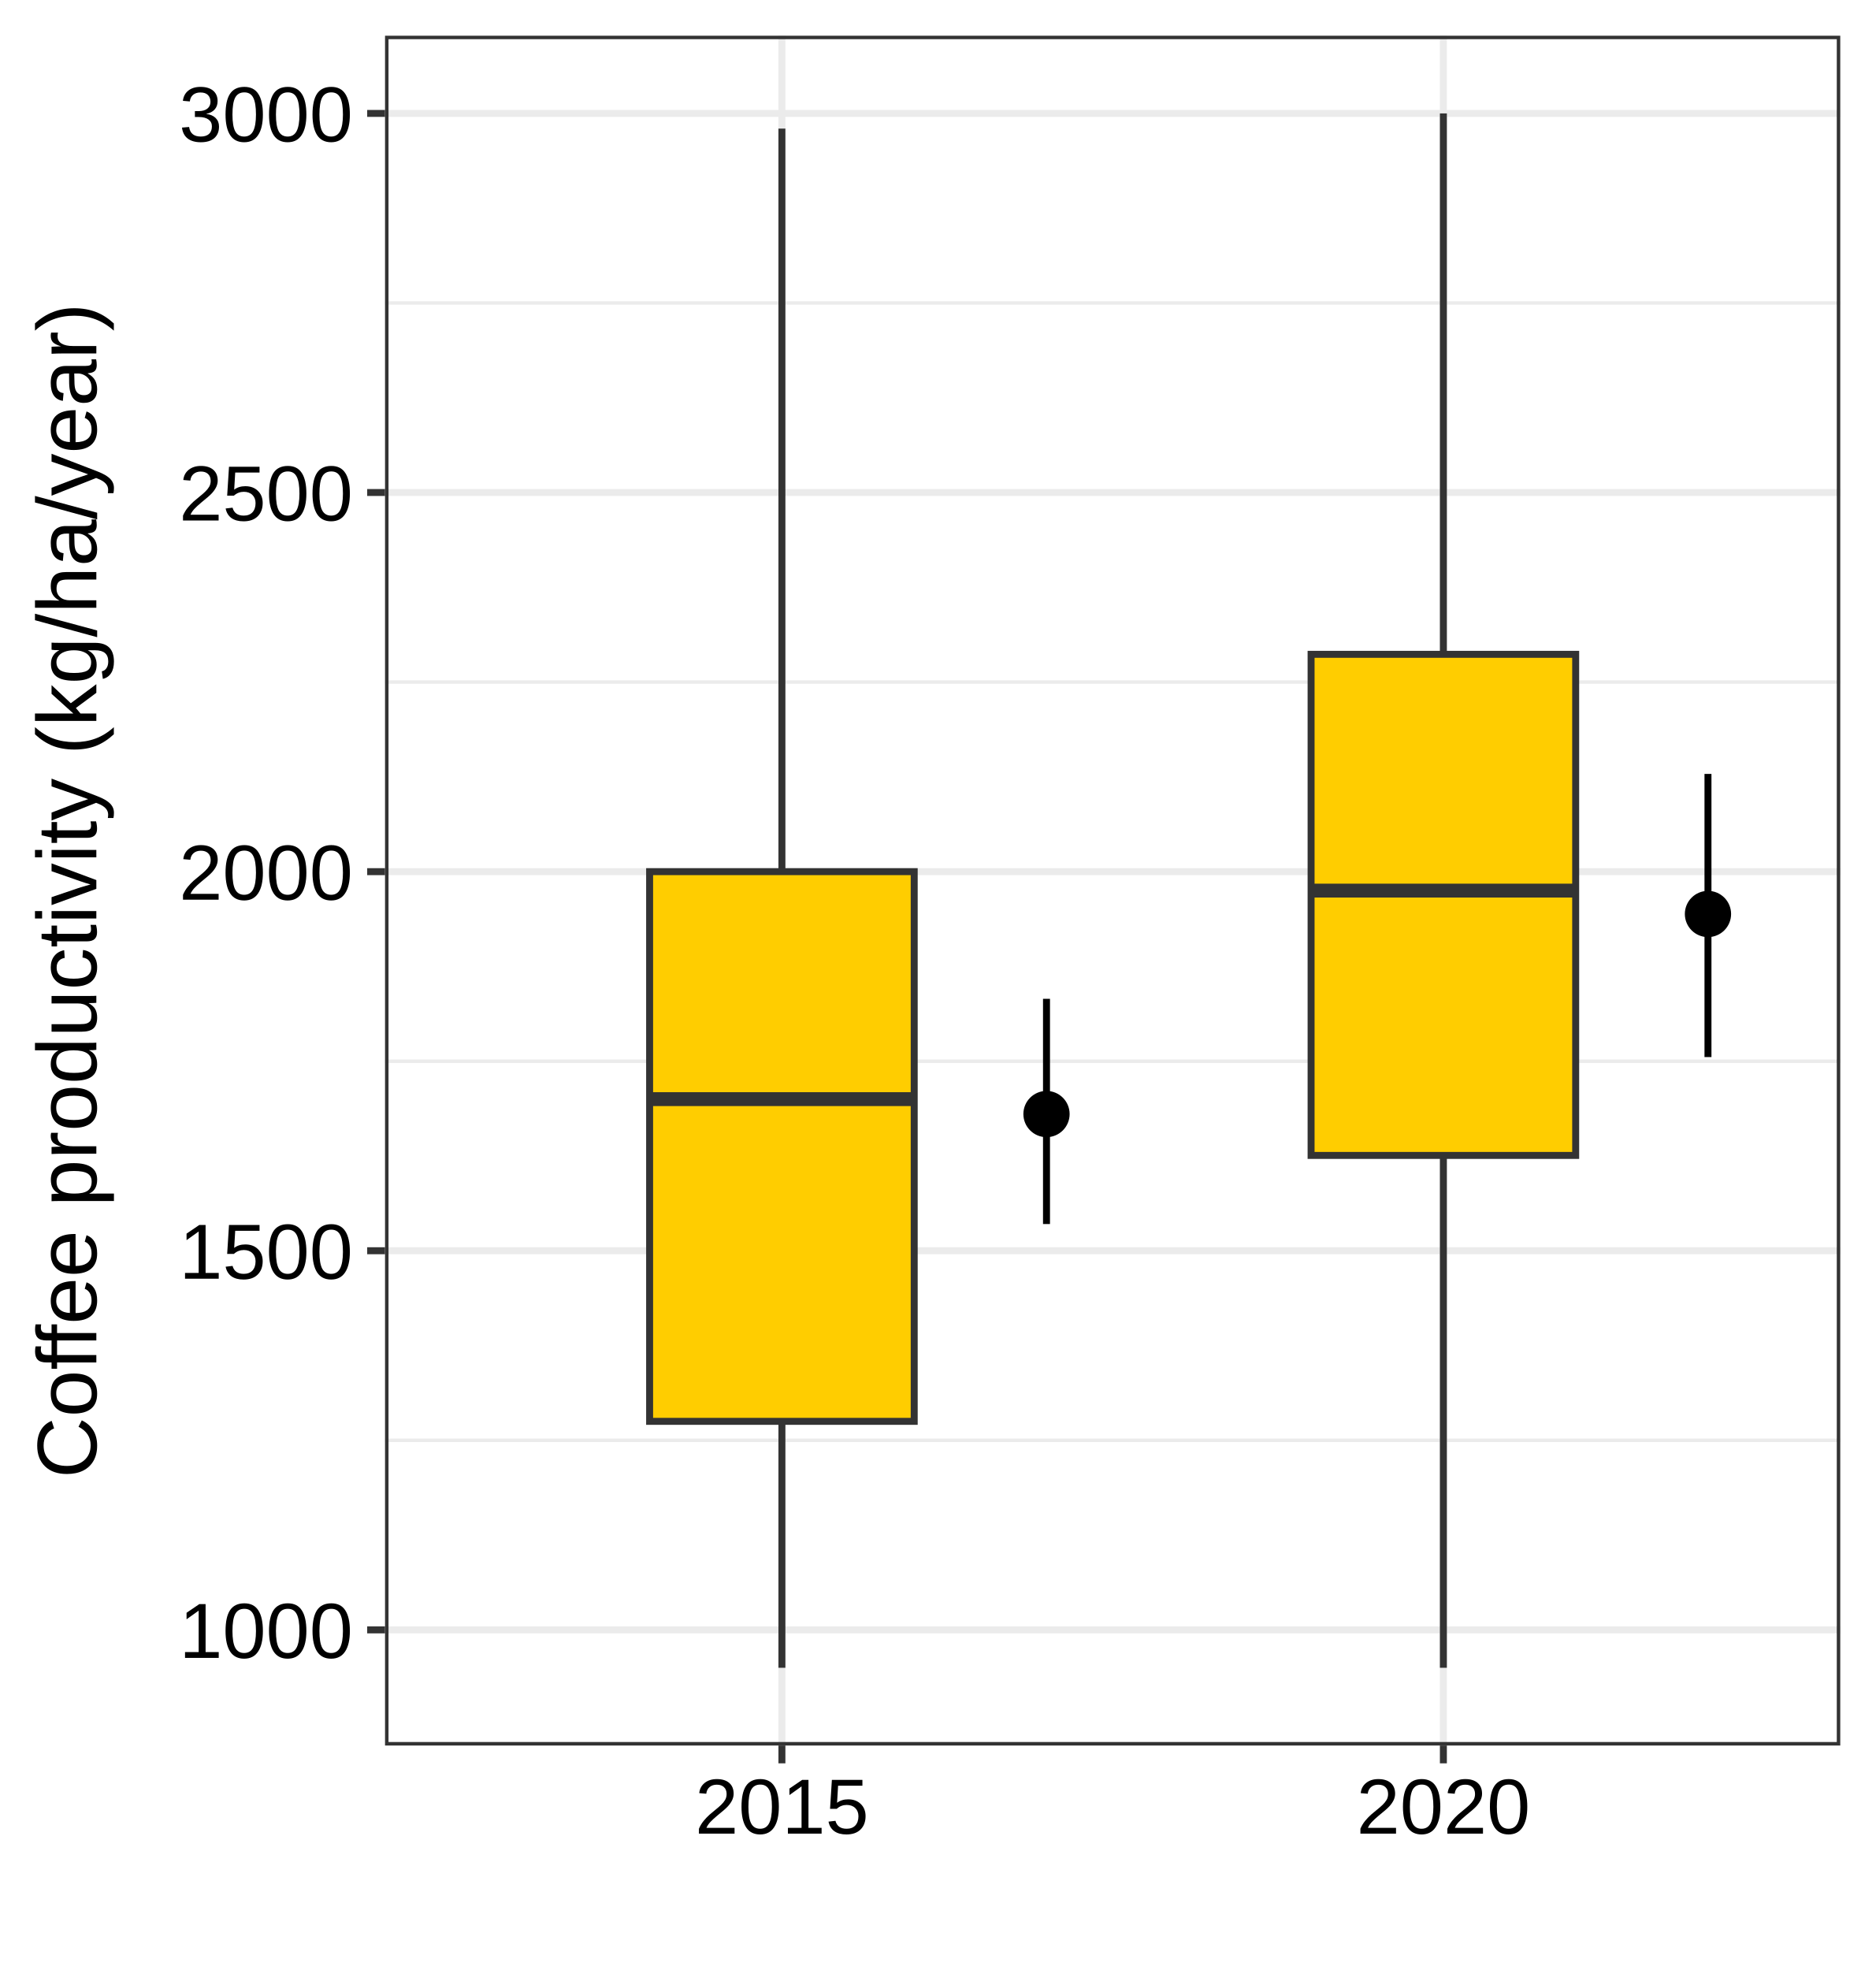
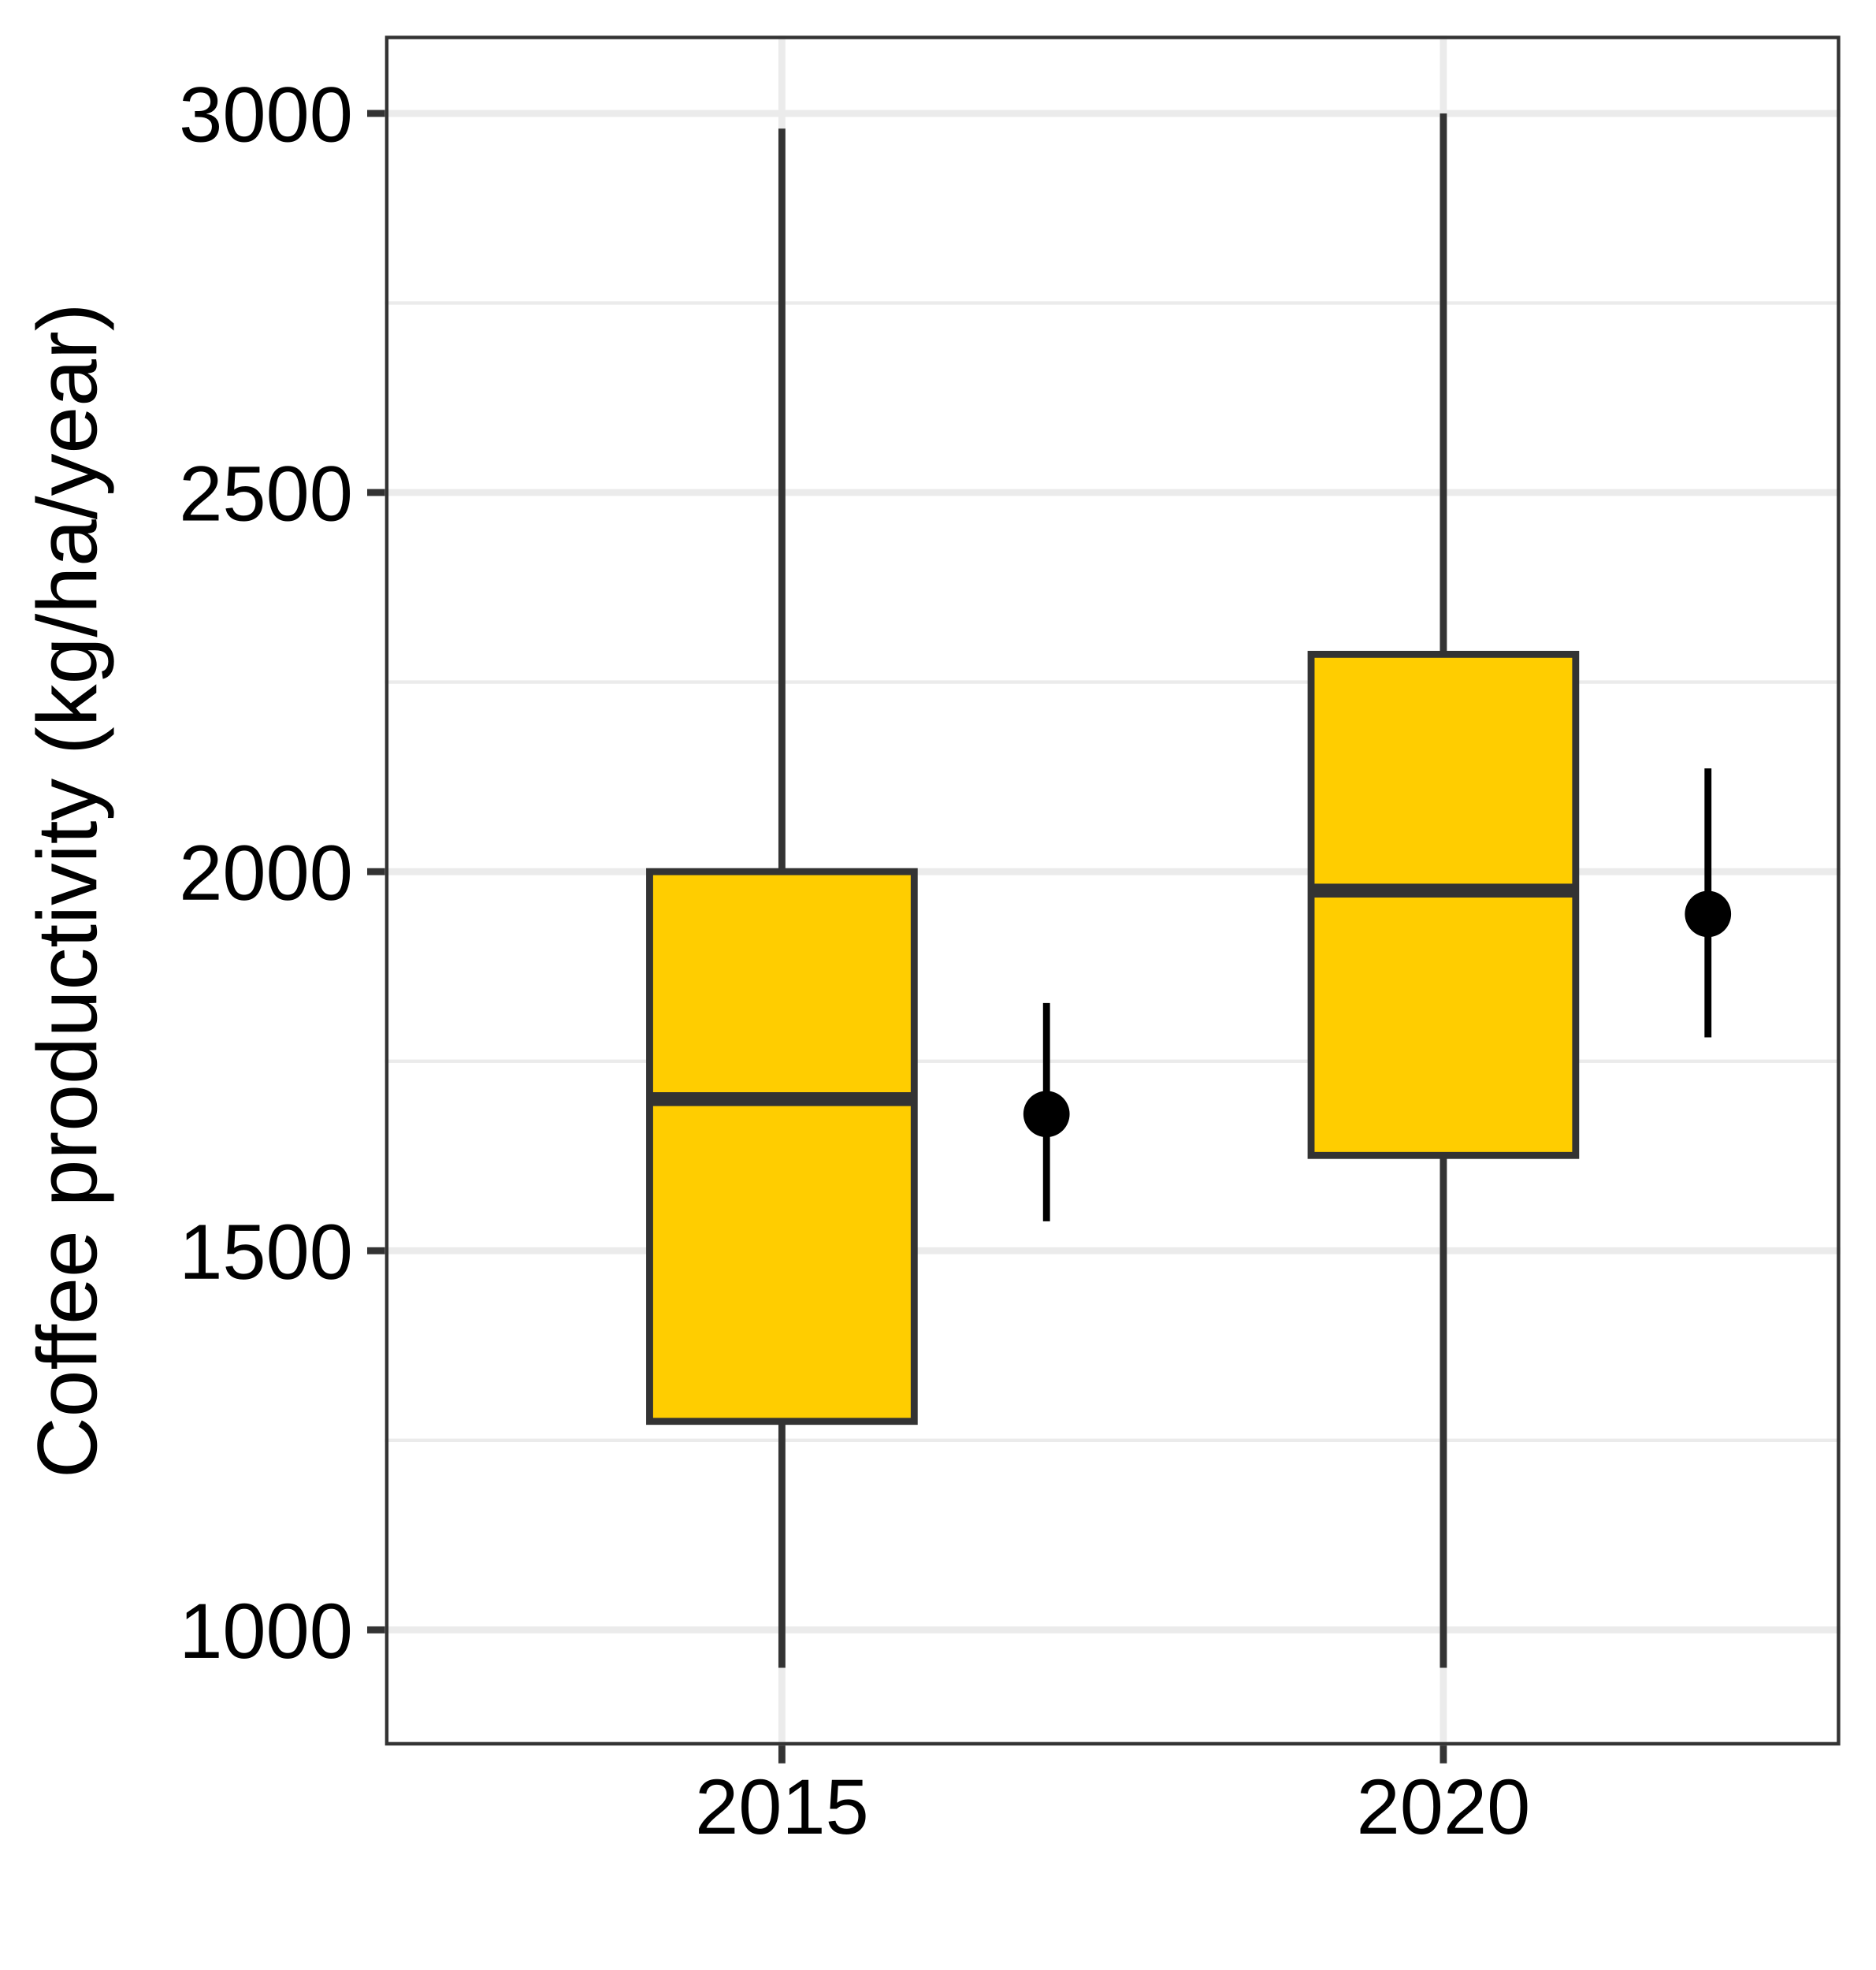
<svg xmlns="http://www.w3.org/2000/svg" width="288.00pt" height="302.40pt" viewBox="0 0 288.00 302.40">
  <g class="svglite">
    <defs>
      <style type="text/css">
    .svglite line, .svglite polyline, .svglite polygon, .svglite path, .svglite rect, .svglite circle {
      fill: none;
      stroke: #000000;
      stroke-linecap: round;
      stroke-linejoin: round;
      stroke-miterlimit: 10.00;
    }
    .svglite text {
      white-space: pre;
    }
    .svglite g.glyphgroup path {
      fill: inherit;
      stroke: none;
    }
  </style>
    </defs>
    <rect width="100%" height="100%" style="stroke: none; fill: #FFFFFF;" />
    <defs>
      <clipPath id="cpMC4wMHwyODguMDB8MC4wMHwzMDIuNDA=">
        <rect x="0.00" y="0.00" width="288.00" height="302.40" />
      </clipPath>
    </defs>
    <g clip-path="url(#cpMC4wMHwyODguMDB8MC4wMHwzMDIuNDA=)">
      <rect x="0.00" y="0.00" width="288.00" height="302.40" style="stroke-width: 1.07; stroke: #FFFFFF; fill: #FFFFFF;" />
    </g>
    <defs>
      <clipPath id="cpNTkuMTF8MjgyLjUyfDUuNDh8MjY3Ljk0">
        <rect x="59.11" y="5.48" width="223.41" height="262.46" />
      </clipPath>
    </defs>
    <g clip-path="url(#cpNTkuMTF8MjgyLjUyfDUuNDh8MjY3Ljk0)">
      <rect x="59.11" y="5.48" width="223.41" height="262.46" style="stroke-width: 1.07; stroke: none; fill: #FFFFFF;" />
      <polyline points="59.11,221.09 282.52,221.09 " style="stroke-width: 0.53; stroke: #EBEBEB; stroke-linecap: butt;" />
      <polyline points="59.11,162.90 282.52,162.90 " style="stroke-width: 0.53; stroke: #EBEBEB; stroke-linecap: butt;" />
      <polyline points="59.11,104.70 282.52,104.70 " style="stroke-width: 0.53; stroke: #EBEBEB; stroke-linecap: butt;" />
      <polyline points="59.11,46.51 282.52,46.51 " style="stroke-width: 0.53; stroke: #EBEBEB; stroke-linecap: butt;" />
      <polyline points="59.11,250.19 282.52,250.19 " style="stroke-width: 1.07; stroke: #EBEBEB; stroke-linecap: butt;" />
      <polyline points="59.11,191.99 282.52,191.99 " style="stroke-width: 1.07; stroke: #EBEBEB; stroke-linecap: butt;" />
      <polyline points="59.11,133.80 282.52,133.80 " style="stroke-width: 1.07; stroke: #EBEBEB; stroke-linecap: butt;" />
      <polyline points="59.11,75.60 282.52,75.60 " style="stroke-width: 1.07; stroke: #EBEBEB; stroke-linecap: butt;" />
      <polyline points="59.11,17.41 282.52,17.41 " style="stroke-width: 1.07; stroke: #EBEBEB; stroke-linecap: butt;" />
      <polyline points="120.04,267.94 120.04,5.48 " style="stroke-width: 1.07; stroke: #EBEBEB; stroke-linecap: butt;" />
      <polyline points="221.59,267.94 221.59,5.48 " style="stroke-width: 1.07; stroke: #EBEBEB; stroke-linecap: butt;" />
      <line x1="120.04" y1="133.80" x2="120.04" y2="19.74" style="stroke-width: 1.07; stroke: #333333; stroke-linecap: butt;" />
      <line x1="120.04" y1="218.18" x2="120.04" y2="256.01" style="stroke-width: 1.07; stroke: #333333; stroke-linecap: butt;" />
      <polygon points="99.73,133.80 99.73,218.18 140.35,218.18 140.35,133.80 99.73,133.80 " style="stroke-width: 1.07; stroke: #333333; stroke-linecap: butt; stroke-linejoin: miter; fill: #FFCD00;" />
      <line x1="99.73" y1="168.72" x2="140.35" y2="168.72" style="stroke-width: 2.13; stroke: #333333; stroke-linecap: butt; stroke-linejoin: miter;" />
      <line x1="221.59" y1="100.44" x2="221.59" y2="17.41" style="stroke-width: 1.07; stroke: #333333; stroke-linecap: butt;" />
      <line x1="221.59" y1="177.36" x2="221.59" y2="256.01" style="stroke-width: 1.07; stroke: #333333; stroke-linecap: butt;" />
      <polygon points="201.28,100.44 201.28,177.36 241.90,177.36 241.90,100.44 201.28,100.44 " style="stroke-width: 1.07; stroke: #333333; stroke-linecap: butt; stroke-linejoin: miter; fill: #FFCD00;" />
      <line x1="201.28" y1="136.71" x2="241.90" y2="136.71" style="stroke-width: 2.13; stroke: #333333; stroke-linecap: butt; stroke-linejoin: miter;" />
-       <line x1="160.66" y1="187.89" x2="160.66" y2="153.32" style="stroke-width: 1.07; stroke-linecap: butt;" />
-       <line x1="262.21" y1="162.26" x2="262.21" y2="118.80" style="stroke-width: 1.07; stroke-linecap: butt;" />
+       <line x1="160.66" y1="187.47" x2="160.66" y2="153.97" style="stroke-width: 1.07; stroke-linecap: butt;" />
+       <line x1="262.21" y1="159.24" x2="262.21" y2="117.95" style="stroke-width: 1.07; stroke-linecap: butt;" />
      <circle cx="160.66" cy="171.01" r="2.84" style="stroke-width: 1.42; fill: #000000;" />
      <circle cx="262.21" cy="140.30" r="2.84" style="stroke-width: 1.42; fill: #000000;" />
      <rect x="59.11" y="5.48" width="223.41" height="262.46" style="stroke-width: 1.07; stroke: #333333;" />
    </g>
    <g clip-path="url(#cpMC4wMHwyODguMDB8MC4wMHwzMDIuNDA=)">
      <text x="54.18" y="254.49" text-anchor="end" style="font-size: 12.00px; font-family: &quot;Arial&quot;;" textLength="26.69px" lengthAdjust="spacingAndGlyphs">1000</text>
      <text x="54.18" y="196.29" text-anchor="end" style="font-size: 12.00px; font-family: &quot;Arial&quot;;" textLength="26.69px" lengthAdjust="spacingAndGlyphs">1500</text>
      <text x="54.18" y="138.10" text-anchor="end" style="font-size: 12.00px; font-family: &quot;Arial&quot;;" textLength="26.69px" lengthAdjust="spacingAndGlyphs">2000</text>
      <text x="54.18" y="79.90" text-anchor="end" style="font-size: 12.00px; font-family: &quot;Arial&quot;;" textLength="26.69px" lengthAdjust="spacingAndGlyphs">2500</text>
      <text x="54.18" y="21.71" text-anchor="end" style="font-size: 12.00px; font-family: &quot;Arial&quot;;" textLength="26.69px" lengthAdjust="spacingAndGlyphs">3000</text>
      <polyline points="56.37,250.19 59.11,250.19 " style="stroke-width: 1.07; stroke: #333333; stroke-linecap: butt;" />
      <polyline points="56.37,191.99 59.11,191.99 " style="stroke-width: 1.07; stroke: #333333; stroke-linecap: butt;" />
      <polyline points="56.37,133.80 59.11,133.80 " style="stroke-width: 1.07; stroke: #333333; stroke-linecap: butt;" />
      <polyline points="56.37,75.60 59.11,75.60 " style="stroke-width: 1.07; stroke: #333333; stroke-linecap: butt;" />
      <polyline points="56.37,17.41 59.11,17.41 " style="stroke-width: 1.07; stroke: #333333; stroke-linecap: butt;" />
      <polyline points="120.04,270.68 120.04,267.94 " style="stroke-width: 1.07; stroke: #333333; stroke-linecap: butt;" />
      <polyline points="221.59,270.68 221.59,267.94 " style="stroke-width: 1.07; stroke: #333333; stroke-linecap: butt;" />
      <text x="120.04" y="281.47" text-anchor="middle" style="font-size: 12.00px; font-family: &quot;Arial&quot;;" textLength="26.69px" lengthAdjust="spacingAndGlyphs">2015</text>
      <text x="221.59" y="281.47" text-anchor="middle" style="font-size: 12.00px; font-family: &quot;Arial&quot;;" textLength="26.69px" lengthAdjust="spacingAndGlyphs">2020</text>
      <text transform="translate(14.79,136.71) rotate(-90)" text-anchor="middle" style="font-size: 13.00px; font-family: &quot;Arial&quot;;" textLength="180.44px" lengthAdjust="spacingAndGlyphs">Coffee productivity (kg/ha/year)</text>
    </g>
  </g>
</svg>
